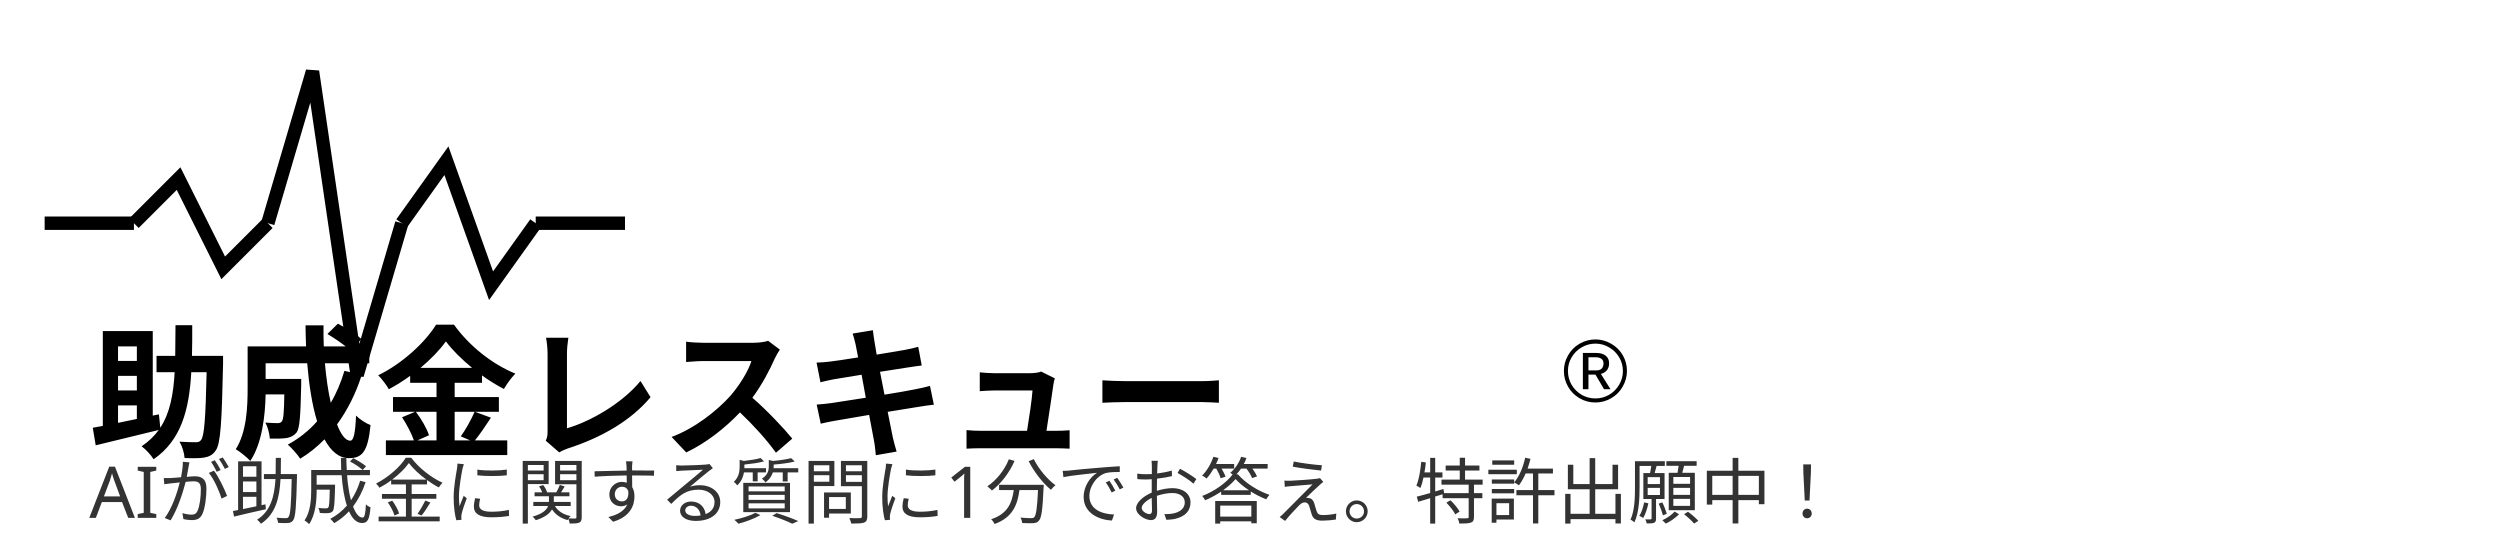
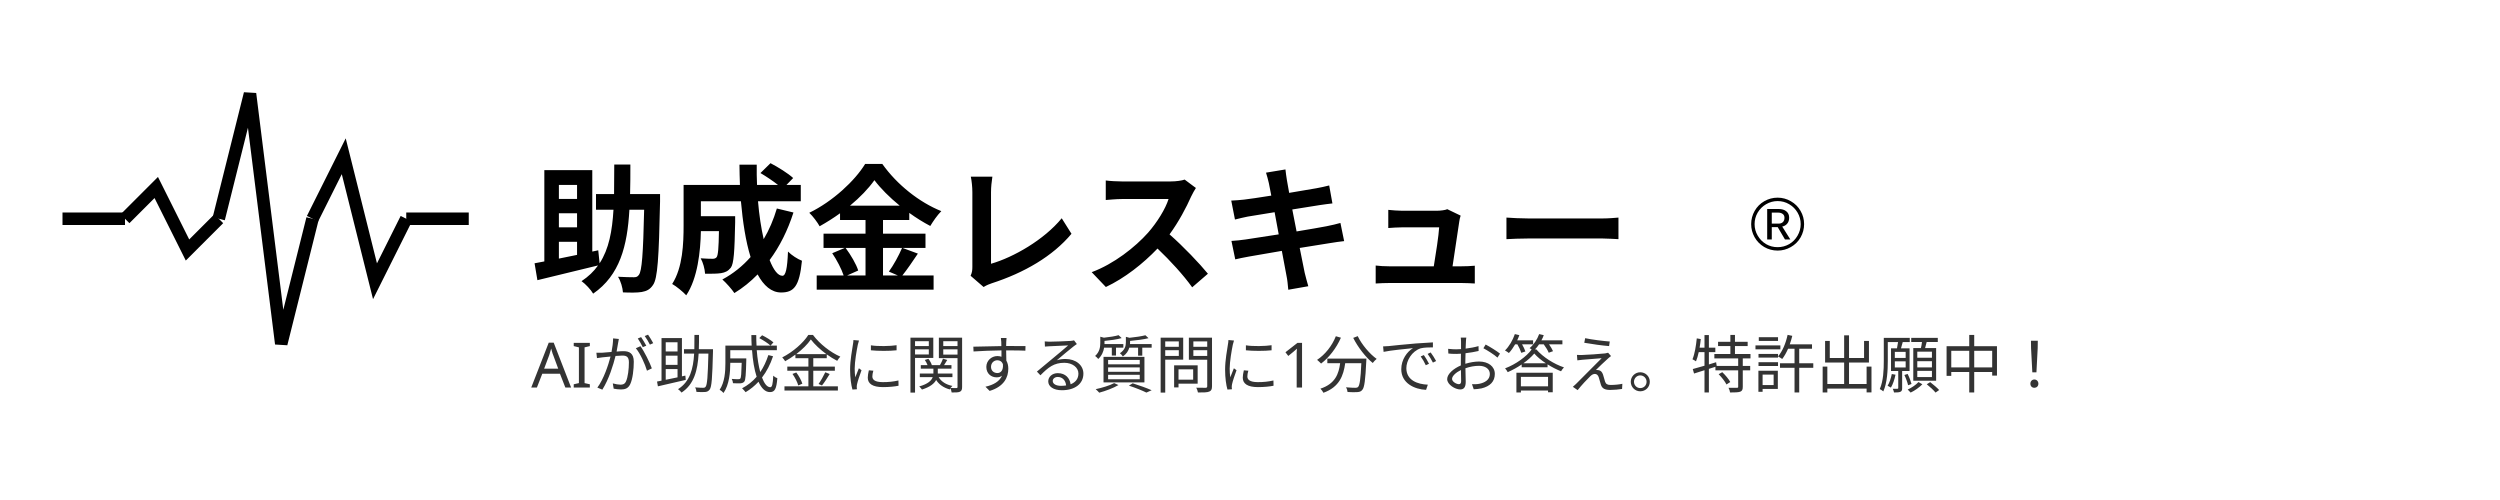
- <svg xmlns="http://www.w3.org/2000/svg" width="280" height="60" viewBox="0 0 280 60">
-   <g stroke="currentColor" stroke-width="1.5" fill="none">
-     <line x1="5" y1="25" x2="15" y2="25" />
-     <path d="M15 25 L20 20 L25 30 L30 25" />
-     <path d="M30 25 L35 8 L40 42 L45 25" />
-     <path d="M45 25 L50 18 L55 32 L60 25" />
-     <line x1="60" y1="25" x2="70" y2="25" />
+ <svg xmlns="http://www.w3.org/2000/svg" width="400" height="80" viewBox="0 0 400 80">
+   <g stroke="currentColor" stroke-width="2" fill="none">
+     <line x1="10" y1="35" x2="20" y2="35" />
+     <path d="M20 35 L25 30 L30 40 L35 35" />
+     <path d="M35 35 L40 15 L45 55 L50 35" />
+     <path d="M50 35 L55 25 L60 45 L65 35" />
+     <line x1="65" y1="35" x2="75" y2="35" />
  </g>
-   <text x="10" y="50" font-family="'Hiragino Sans', 'Yu Gothic', sans-serif" font-size="16" font-weight="bold" fill="currentColor">助成金レスキュー</text>
-   <text x="175" y="45" font-family="Arial" font-size="10" fill="currentColor">®</text>
-   <text x="10" y="58" font-family="'Hiragino Sans', 'Yu Gothic', sans-serif" font-size="8" fill="currentColor" opacity="0.8">AIが助成金に関する質問に1分でお答え。特許出願中！</text>
+   <text x="85" y="45" font-family="'Hiragino Sans', 'Yu Gothic', sans-serif" font-size="22" font-weight="bold" fill="currentColor">助成金レスキュー</text>
+   <text x="280" y="40" font-family="Arial" font-size="12" fill="currentColor">®</text>
+   <text x="85" y="62" font-family="'Hiragino Sans', 'Yu Gothic', sans-serif" font-size="10" fill="currentColor" opacity="0.8">AIが助成金に関する質問に1分でお答え。特許出願中！</text>
</svg>
